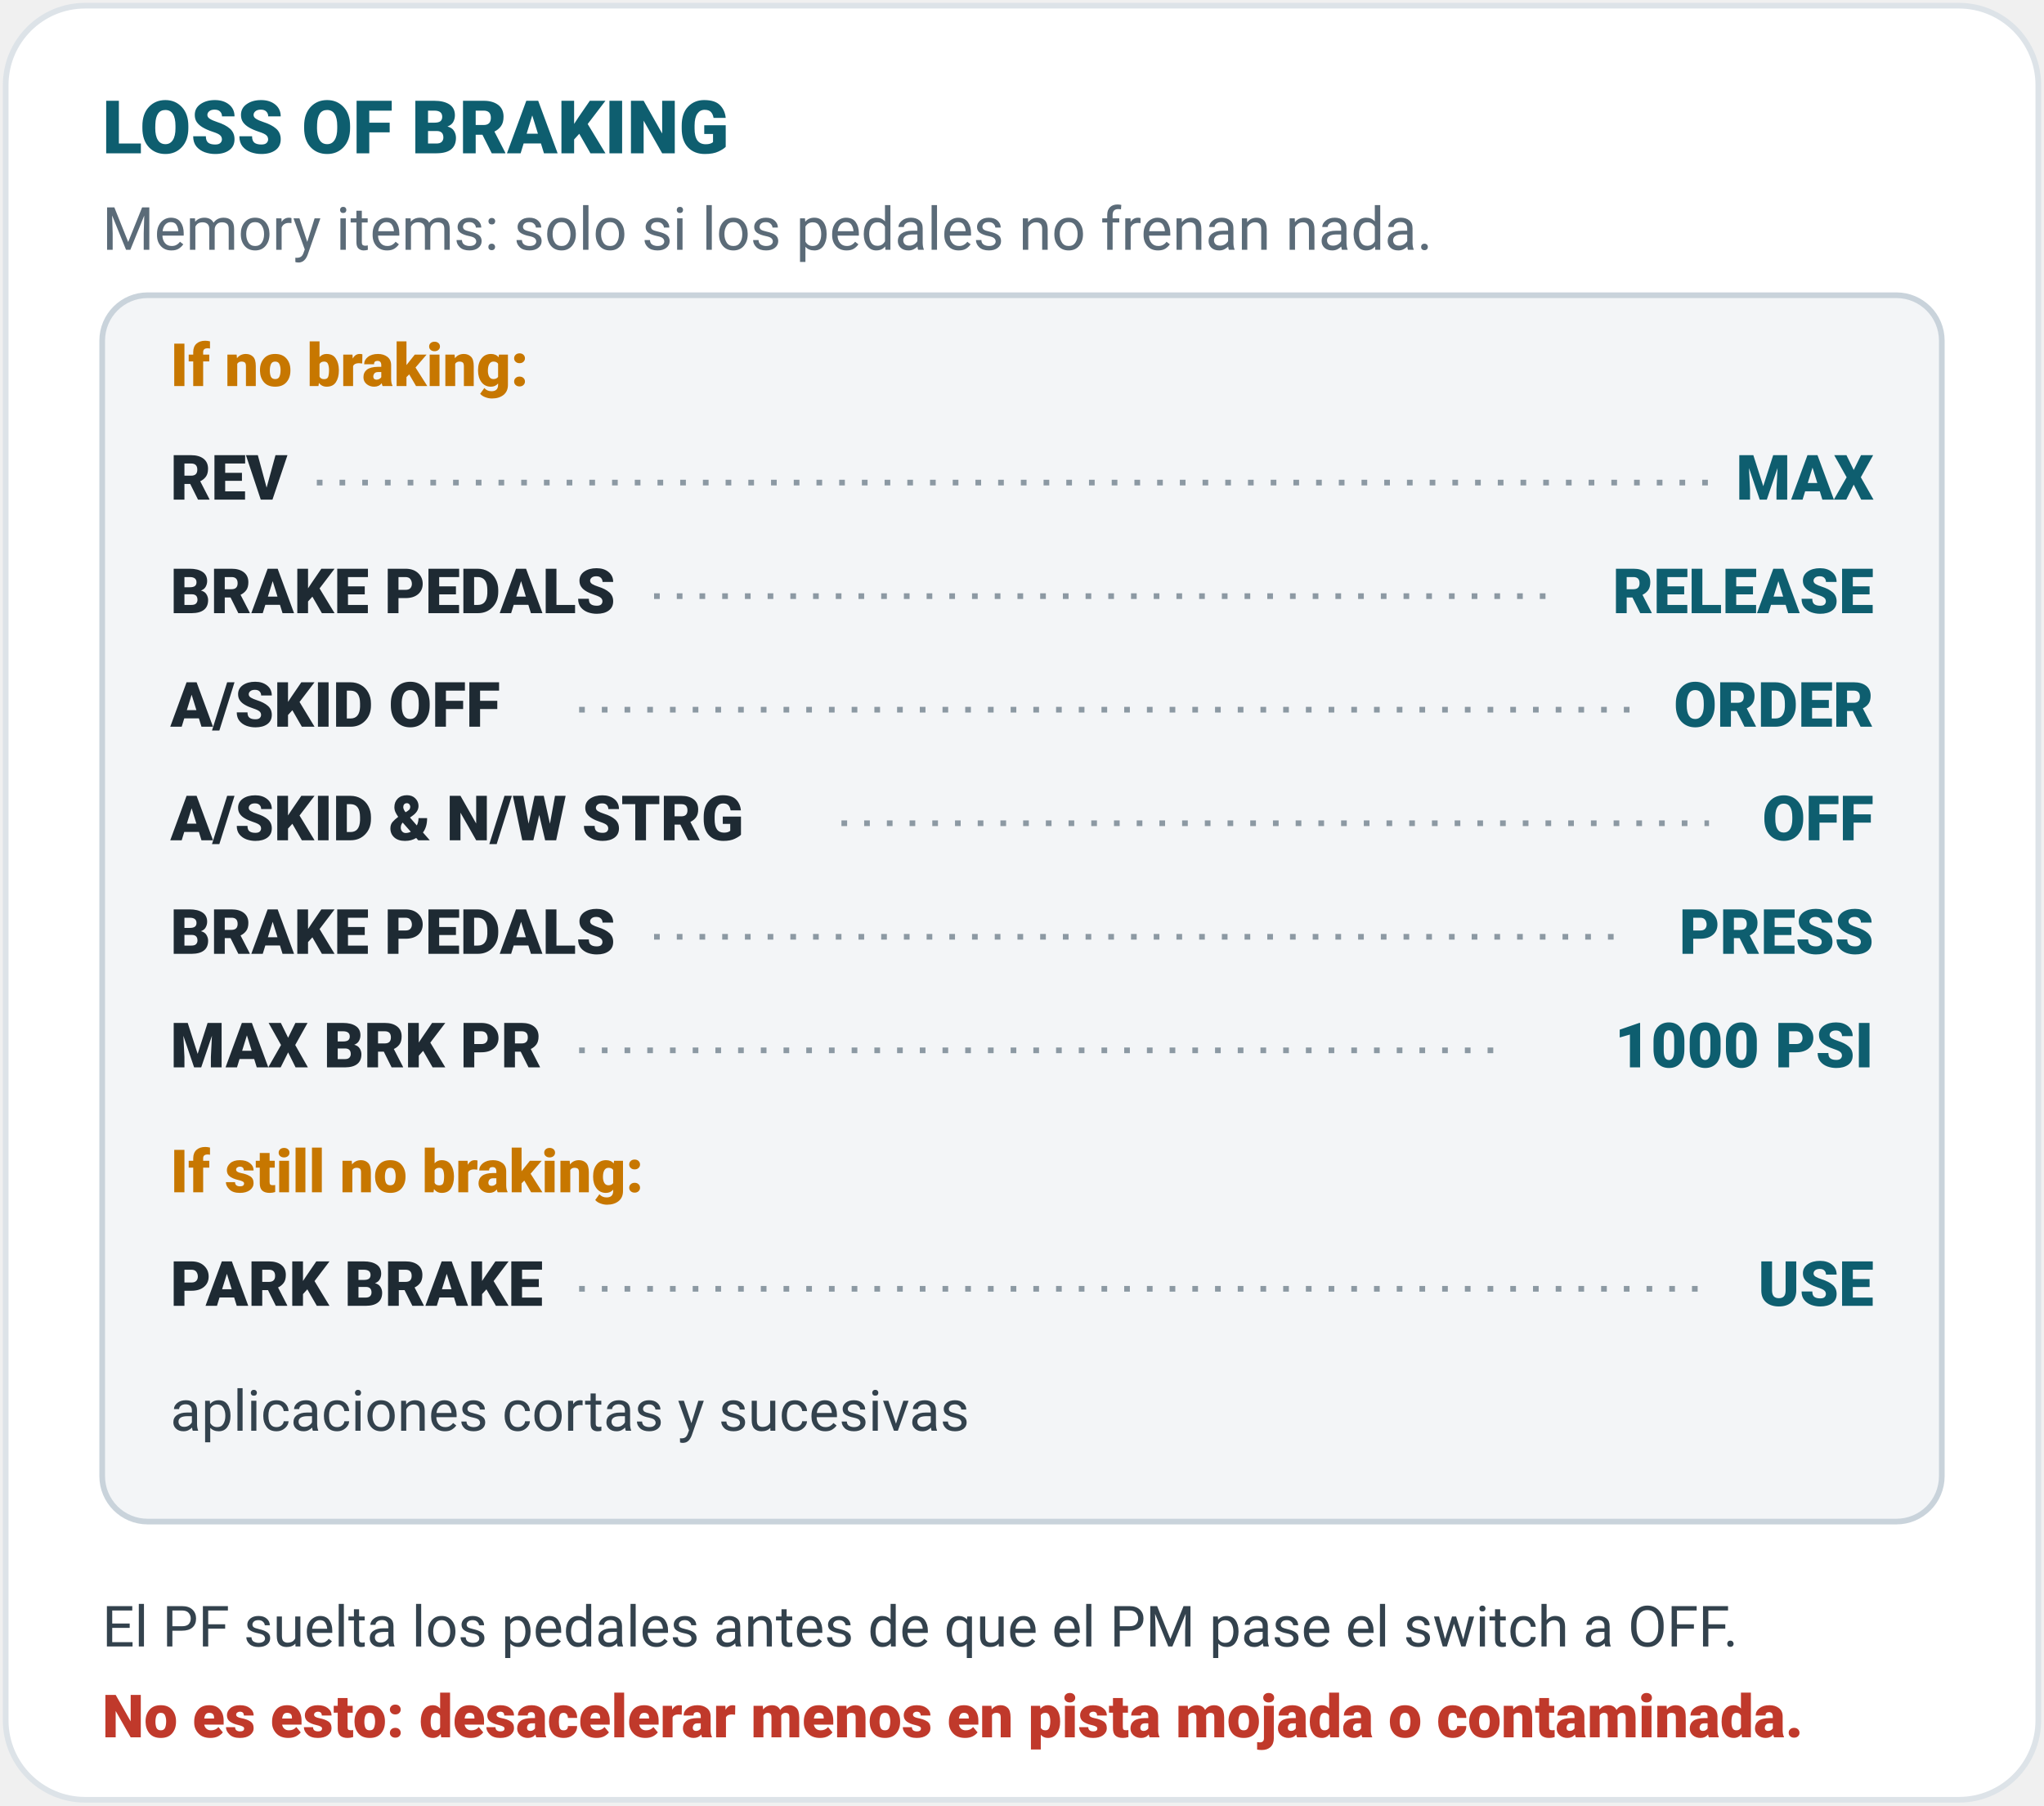
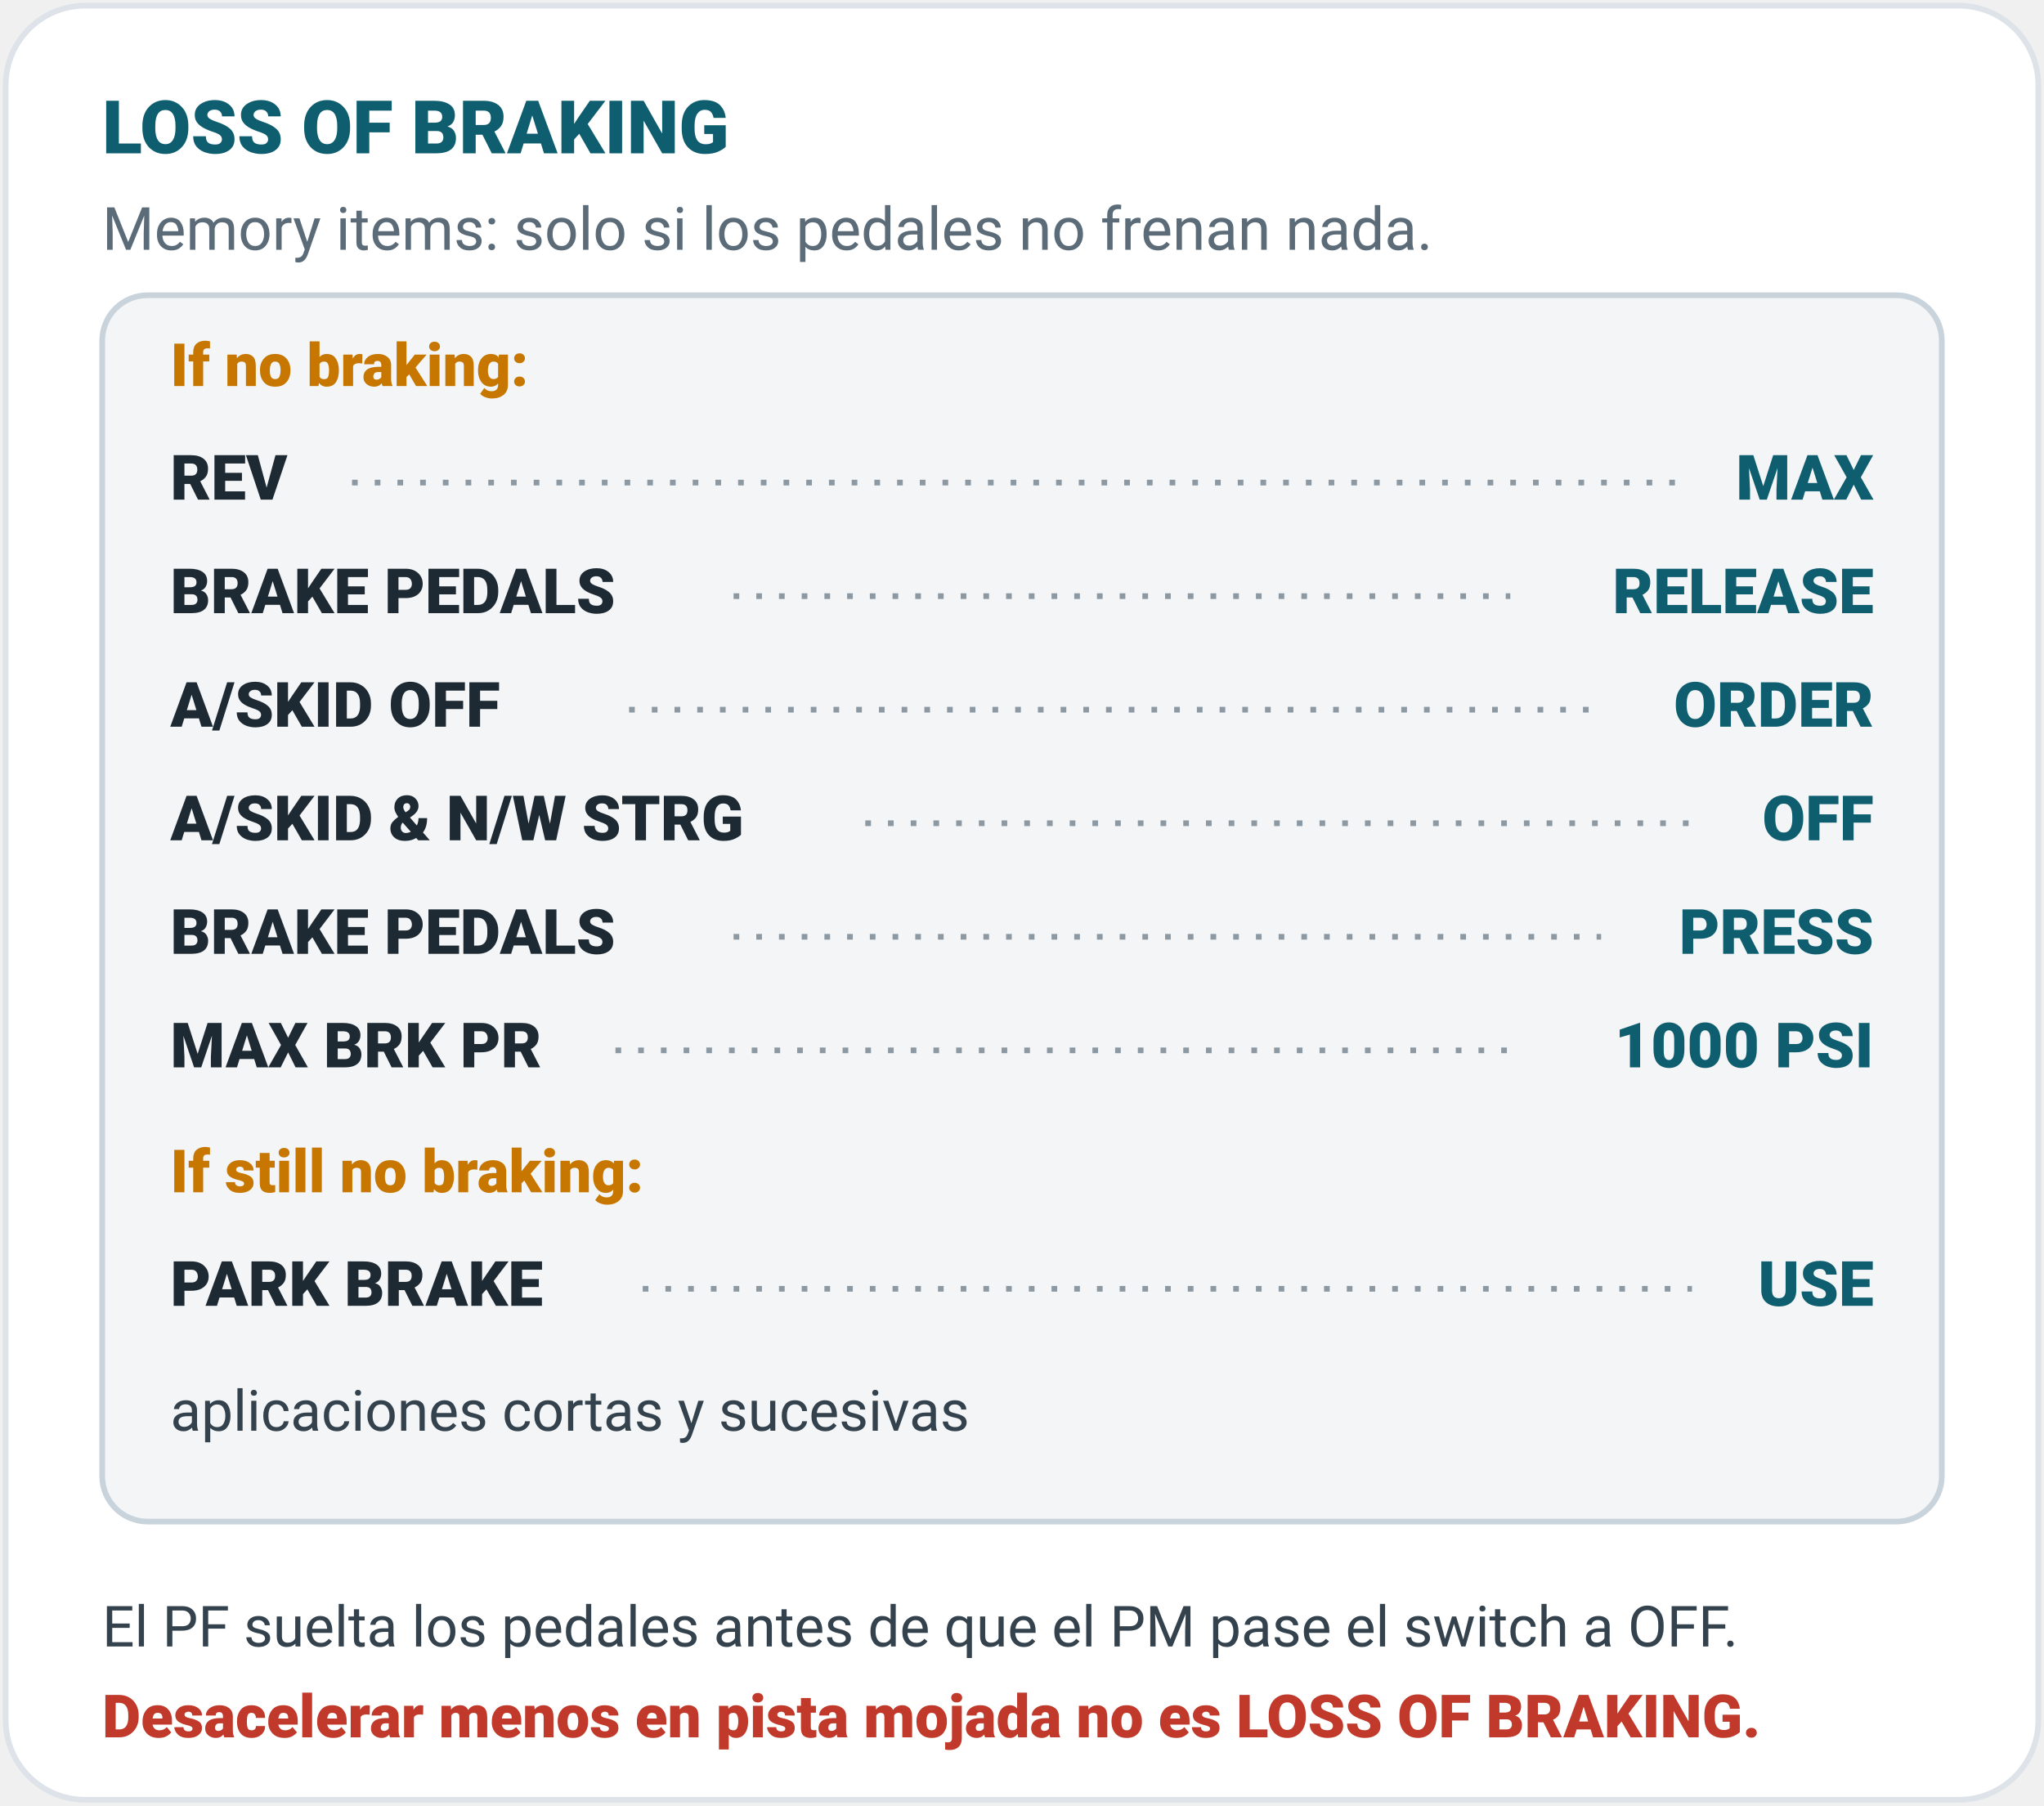
<svg xmlns="http://www.w3.org/2000/svg" viewBox="0 0 360 318" font-family="system-ui, -apple-system, 'Segoe UI', Roboto, sans-serif" role="img" aria-labelledby="t d">
  <rect x="1" y="1" width="358" height="316" rx="14" fill="#FFFFFF" stroke="#DDE3E8" />
  <text x="18" y="27" font-size="13" font-weight="800" fill="#0E5E6F">LOSS OF BRAKING</text>
  <text x="18" y="44" font-size="10.5" fill="#5B6B78">Memory items: solo si los pedales no frenan nada.</text>
  <rect x="18" y="52" width="324" height="216" rx="8" fill="#F3F5F7" stroke="#C9D3DB" stroke-width="1" />
  <text x="30" y="68" font-size="10.5" font-weight="800" fill="#C77700">If no braking:</text>
  <text x="30" y="88" font-size="11" font-weight="800" fill="#1E2A33">REV</text>
-   <line x1="55.8" y1="85" x2="301" y2="85" stroke="#8C99A3" stroke-width="1" stroke-dasharray="1 3" />
+   <line x1="62" y1="85" x2="298" y2="85" stroke="#8C99A3" stroke-width="1" stroke-dasharray="1 3" />
  <text x="330" y="88" text-anchor="end" font-size="11" font-weight="800" fill="#0E5E6F">MAX</text>
  <text x="30" y="108" font-size="11" font-weight="800" fill="#1E2A33">BRAKE PEDALS</text>
-   <line x1="115.2" y1="105" x2="273" y2="105" stroke="#8C99A3" stroke-width="1" stroke-dasharray="1 3" />
+   <line x1="129.2" y1="105" x2="266" y2="105" stroke="#8C99A3" stroke-width="1" stroke-dasharray="1 3" />
  <text x="330" y="108" text-anchor="end" font-size="11" font-weight="800" fill="#0E5E6F">RELEASE</text>
  <text x="30" y="128" font-size="11" font-weight="800" fill="#1E2A33">A/SKID OFF</text>
-   <line x1="102" y1="125" x2="287" y2="125" stroke="#8C99A3" stroke-width="1" stroke-dasharray="1 3" />
+   <line x1="110.8" y1="125" x2="282" y2="125" stroke="#8C99A3" stroke-width="1" stroke-dasharray="1 3" />
  <text x="330" y="128" text-anchor="end" font-size="11" font-weight="800" fill="#0E5E6F">ORDER</text>
  <text x="30" y="148" font-size="11" font-weight="800" fill="#1E2A33">A/SKID &amp; N/W STRG</text>
-   <line x1="148.2" y1="145" x2="301" y2="145" stroke="#8C99A3" stroke-width="1" stroke-dasharray="1 3" />
+   <line x1="152.4" y1="145" x2="298" y2="145" stroke="#8C99A3" stroke-width="1" stroke-dasharray="1 3" />
  <text x="330" y="148" text-anchor="end" font-size="11" font-weight="800" fill="#0E5E6F">OFF</text>
  <text x="30" y="168" font-size="11" font-weight="800" fill="#1E2A33">BRAKE PEDALS</text>
-   <line x1="115.2" y1="165" x2="287" y2="165" stroke="#8C99A3" stroke-width="1" stroke-dasharray="1 3" />
+   <line x1="129.2" y1="165" x2="282" y2="165" stroke="#8C99A3" stroke-width="1" stroke-dasharray="1 3" />
  <text x="330" y="168" text-anchor="end" font-size="11" font-weight="800" fill="#0E5E6F">PRESS</text>
  <text x="30" y="188" font-size="11" font-weight="800" fill="#1E2A33">MAX BRK PR</text>
-   <line x1="102" y1="185" x2="266" y2="185" stroke="#8C99A3" stroke-width="1" stroke-dasharray="1 3" />
+   <line x1="108.4" y1="185" x2="267.6" y2="185" stroke="#8C99A3" stroke-width="1" stroke-dasharray="1 3" />
  <text x="330" y="188" text-anchor="end" font-size="11" font-weight="800" fill="#0E5E6F">1000 PSI</text>
  <text x="30" y="210" font-size="10.5" font-weight="800" fill="#C77700">If still no braking:</text>
  <text x="30" y="230" font-size="11" font-weight="800" fill="#1E2A33">PARK BRAKE</text>
-   <line x1="102" y1="227" x2="301" y2="227" stroke="#8C99A3" stroke-width="1" stroke-dasharray="1 3" />
+   <line x1="113.2" y1="227" x2="298" y2="227" stroke="#8C99A3" stroke-width="1" stroke-dasharray="1 3" />
  <text x="330" y="230" text-anchor="end" font-size="11" font-weight="800" fill="#0E5E6F">USE</text>
  <text x="30" y="252" font-size="10" fill="#33424D">aplicaciones cortas y sucesivas</text>
  <text x="18" y="290" font-size="10" fill="#33424D">El PF suelta los pedales antes de que el PM pase el switch a OFF.</text>
-   <text x="18" y="306" font-size="10.5" font-weight="800" fill="#C0392B">No es esto: desacelerar menos en pista mojada o contaminada.</text>
+   <text x="18" y="306" font-size="10.5" font-weight="800" fill="#C0392B">Desacelerar menos en pista mojada no es LOSS OF BRAKING.</text>
</svg>
